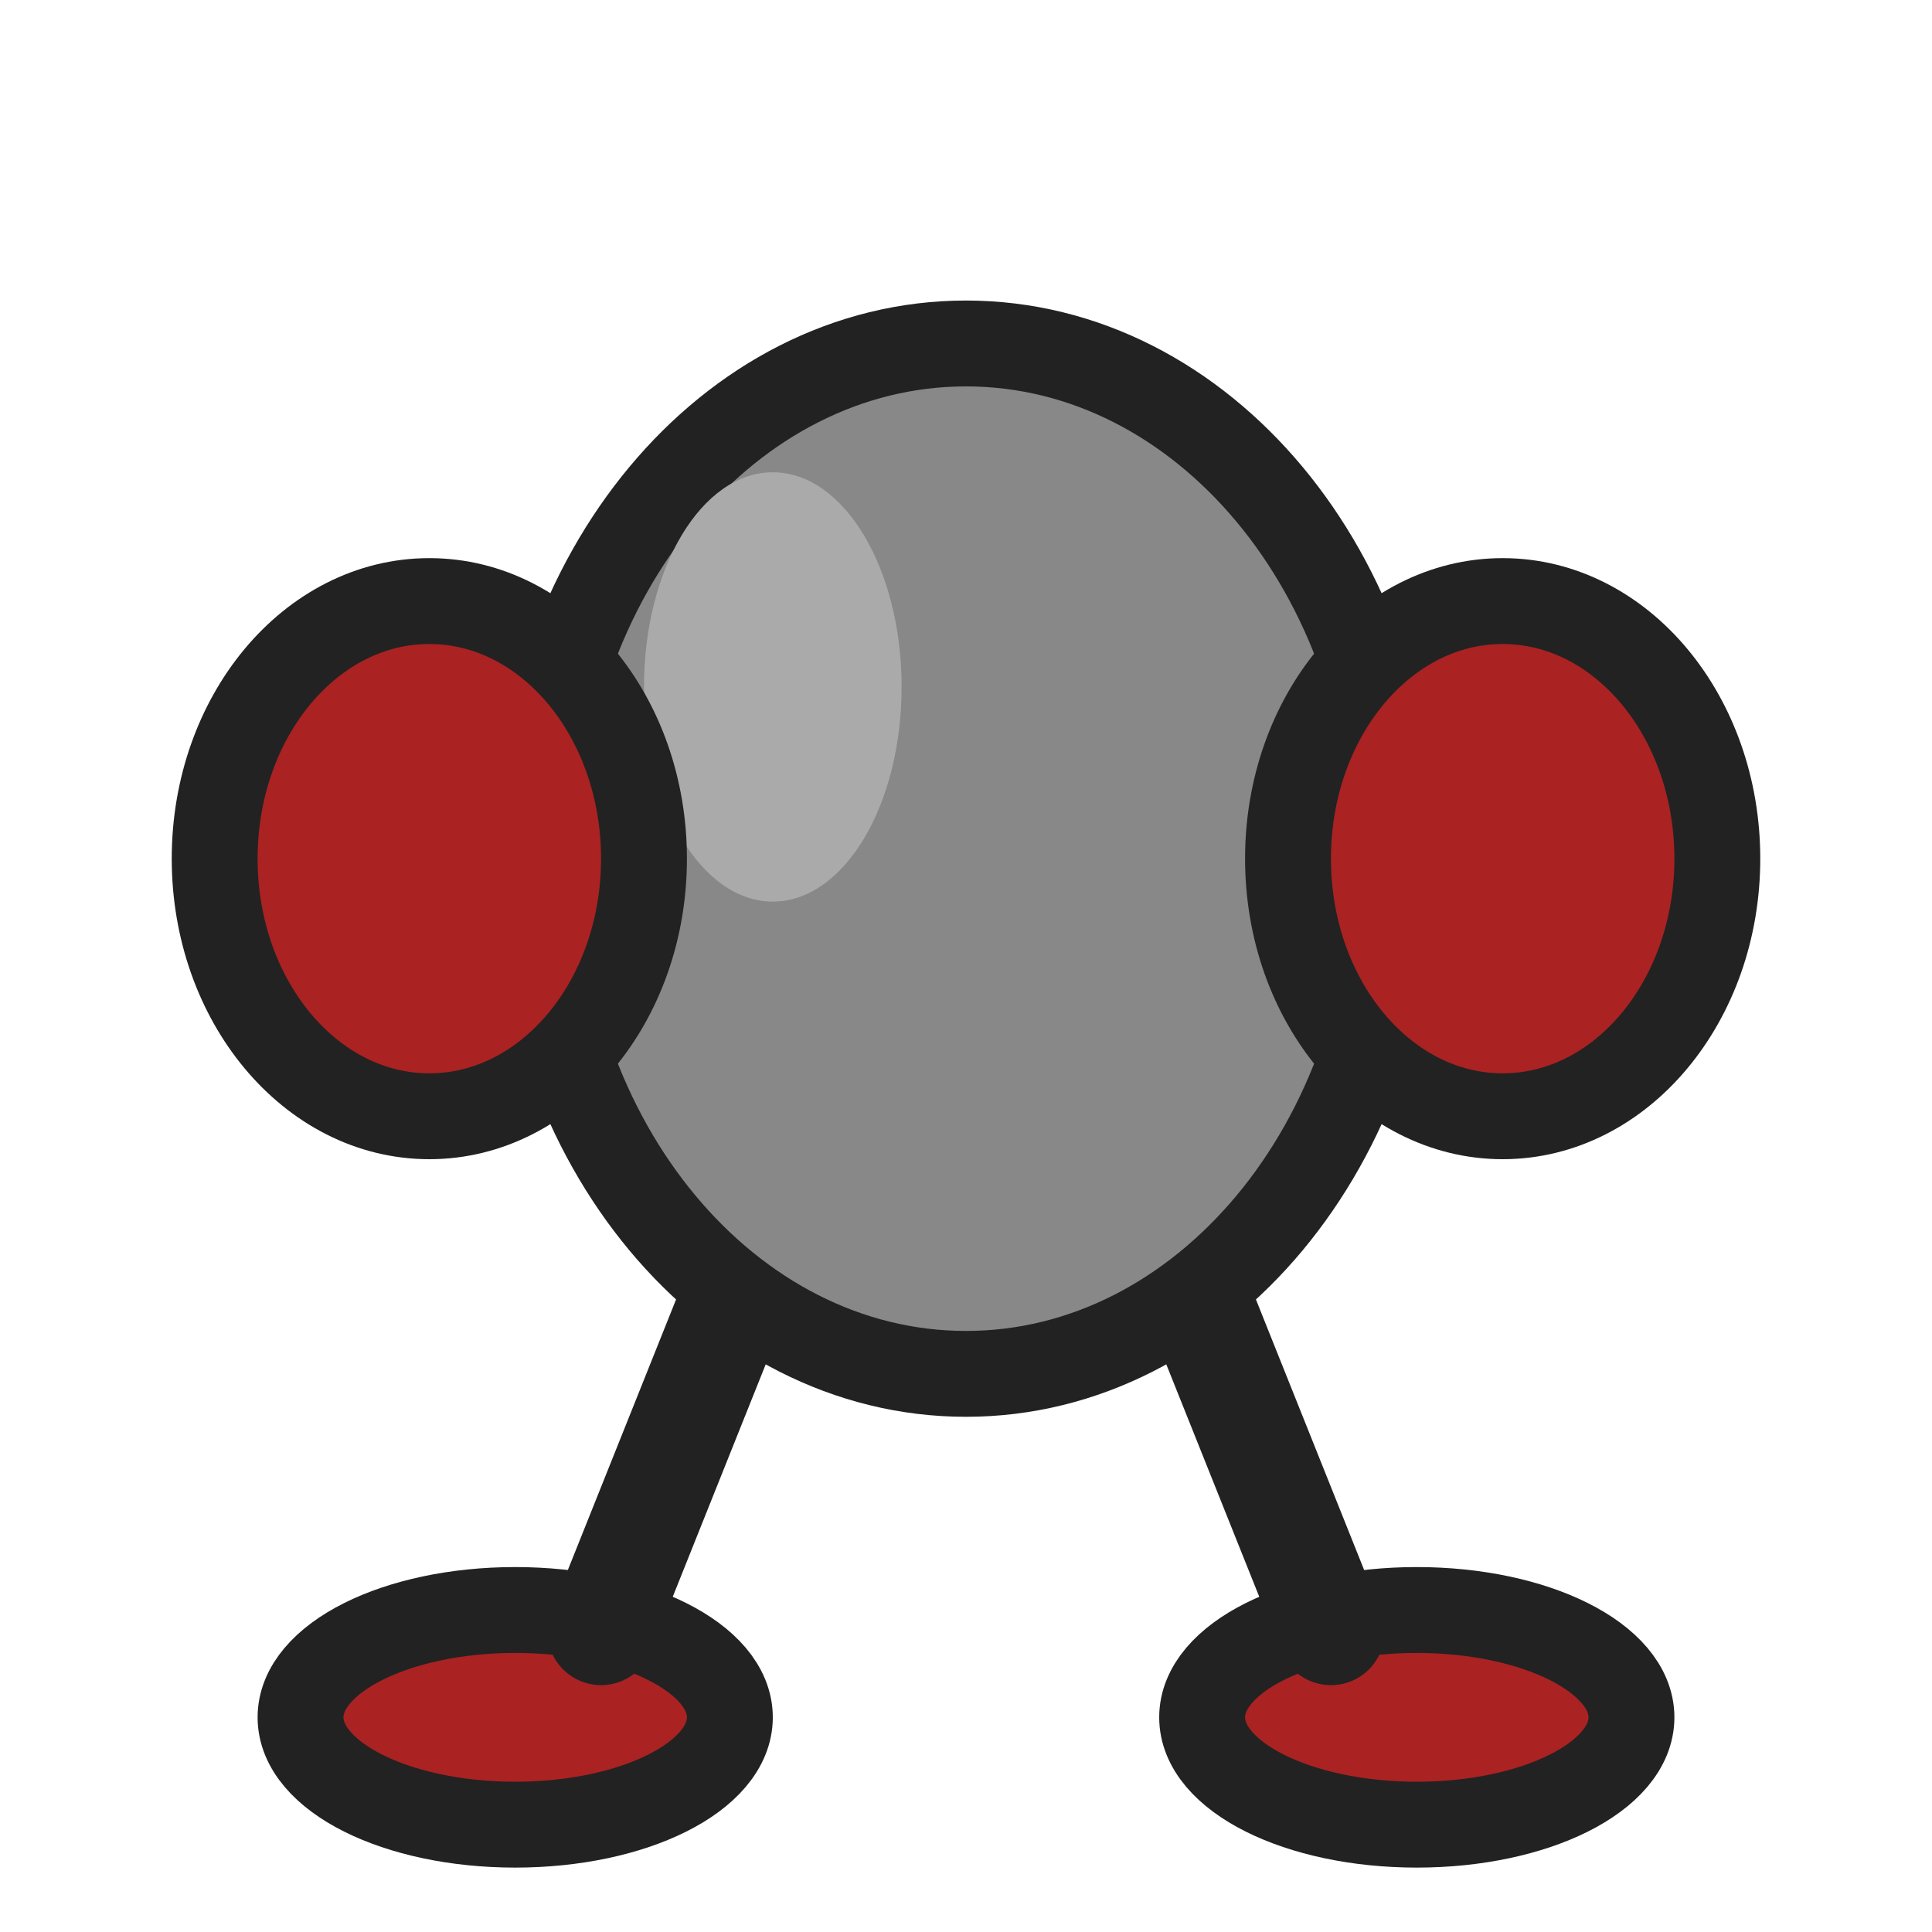
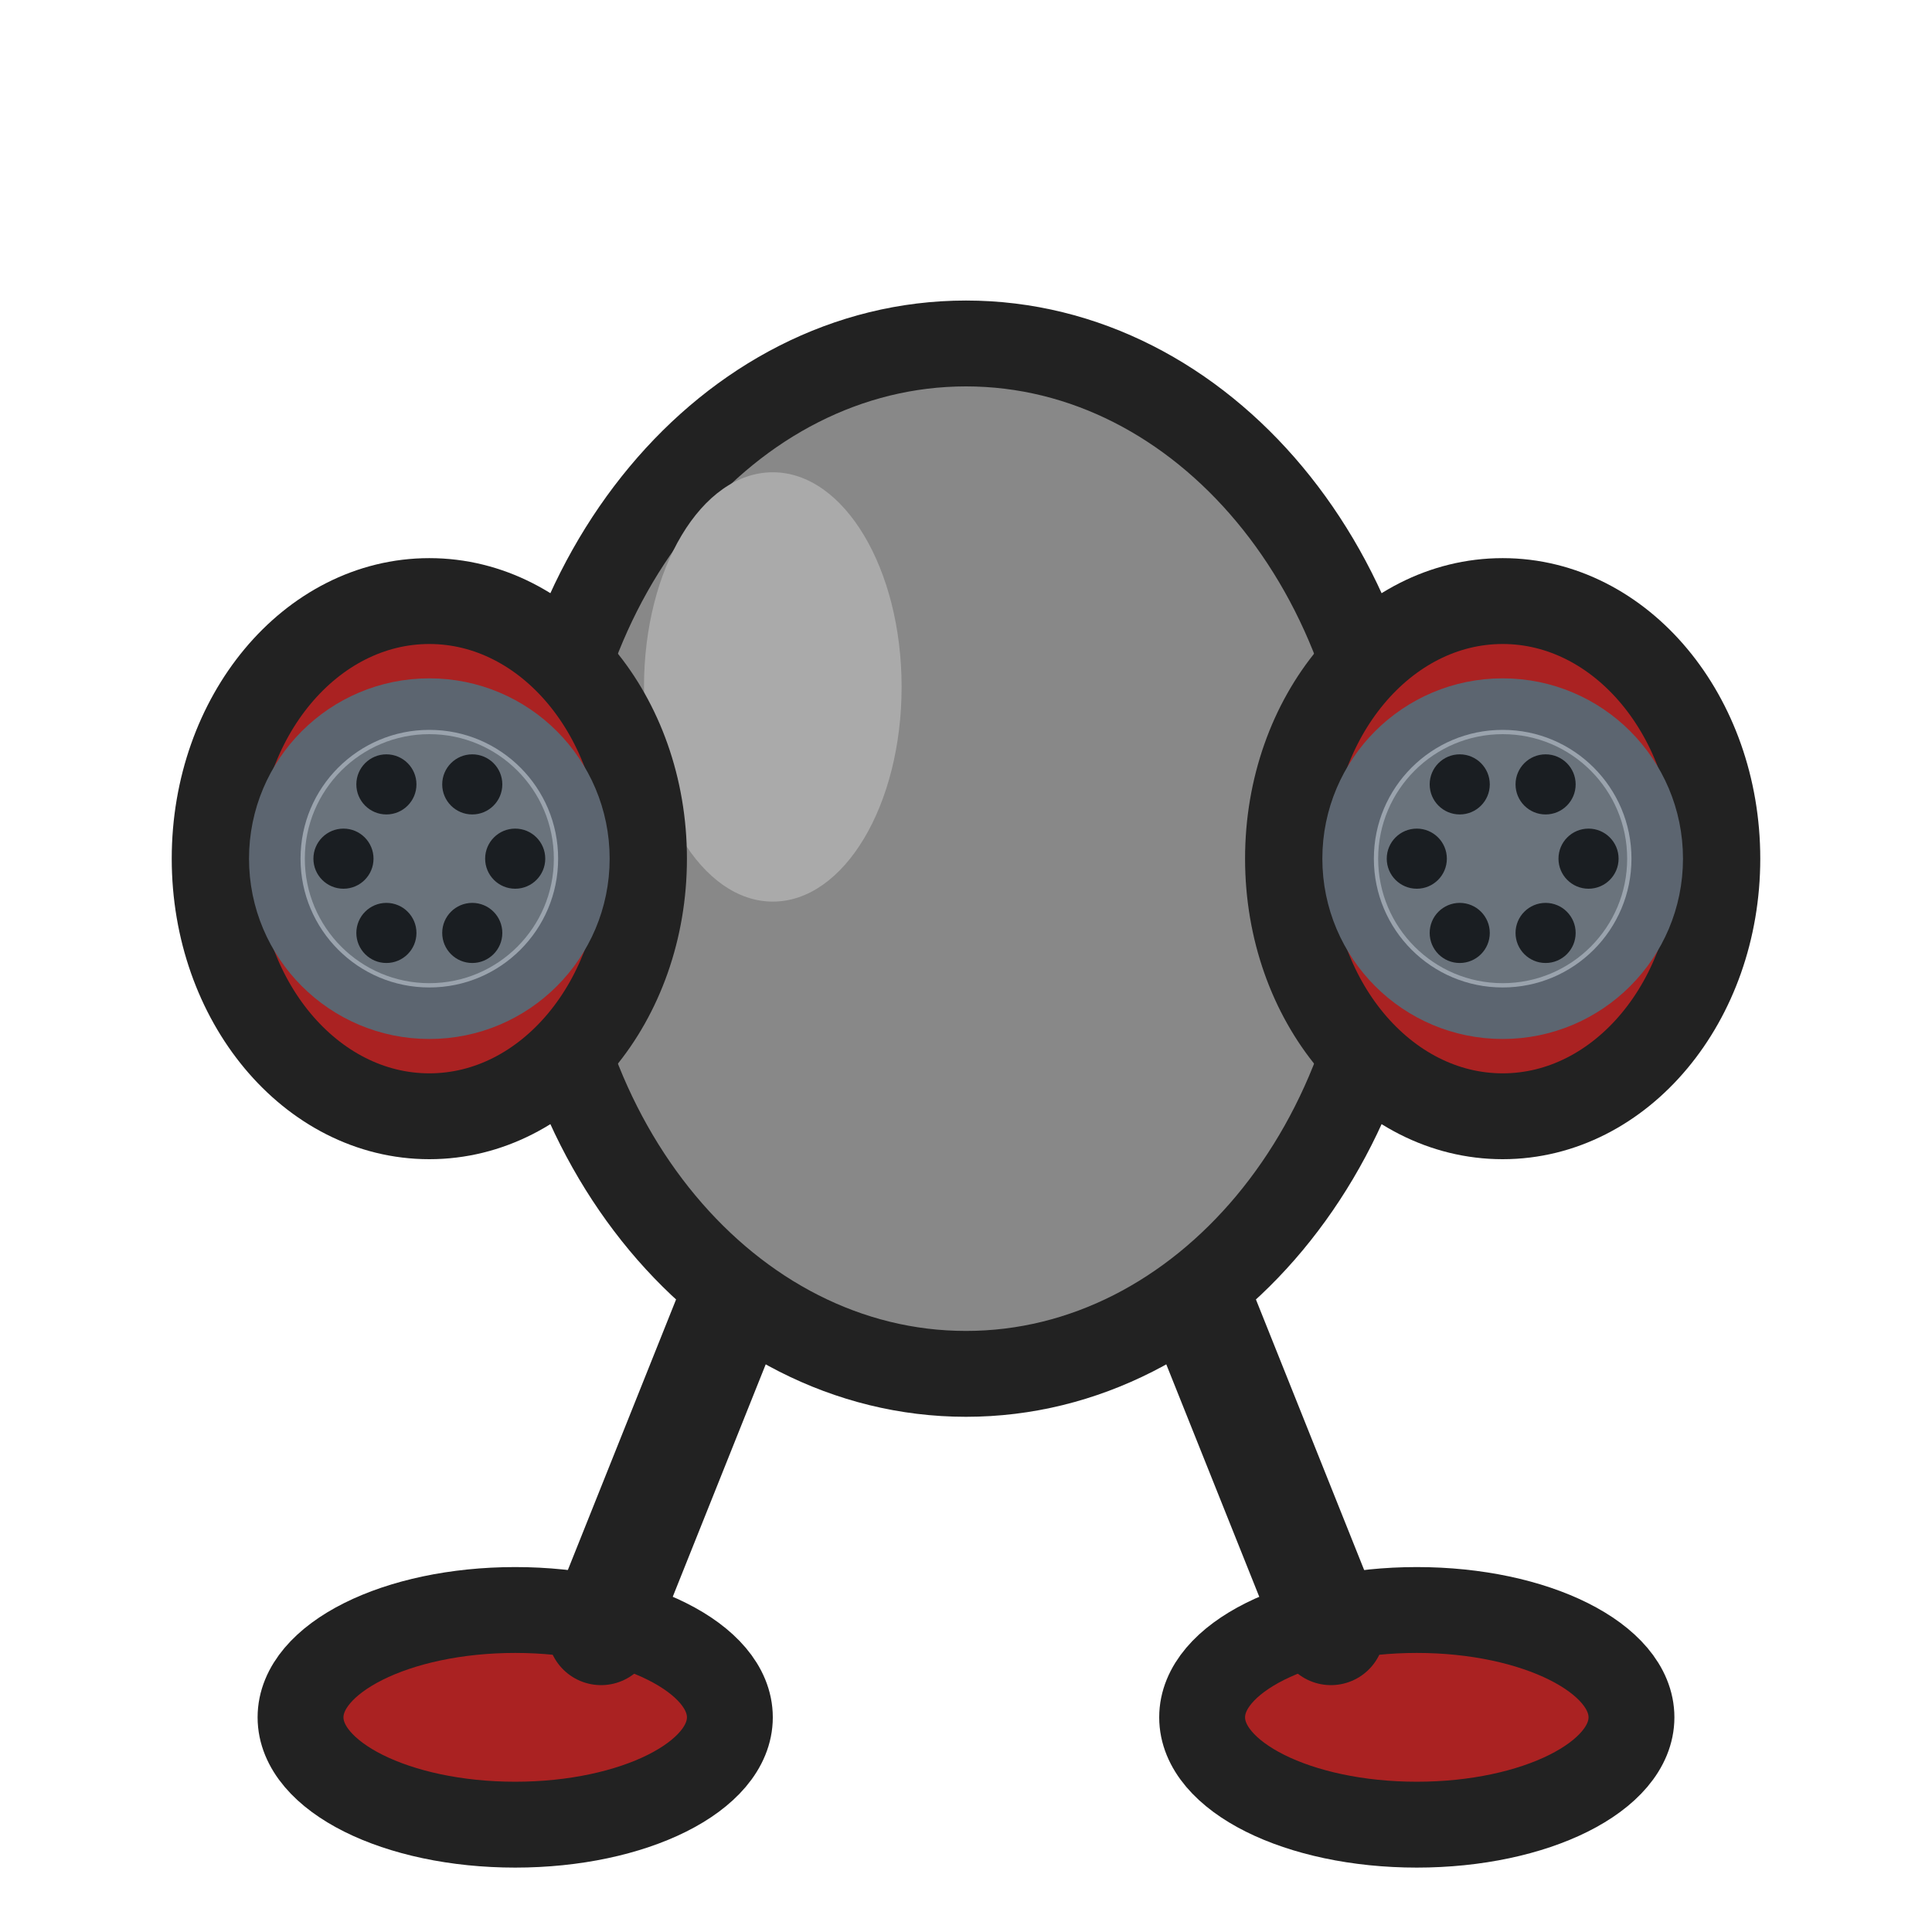
<svg xmlns="http://www.w3.org/2000/svg" viewBox="0 0 45 45">
  <g stroke="#222" stroke-linecap="round" stroke-linejoin="round" stroke-width="2">
    <ellipse fill="#a22" cx="12" cy="40" rx="5" ry="2.5" />
    <ellipse fill="#a22" cx="33" cy="40" rx="5" ry="2.5" />
    <line x1="14" y1="38" x2="18" y2="28" stroke-width="2.5" />
    <line x1="31" y1="38" x2="27" y2="28" stroke-width="2.5" />
    <ellipse fill="#888" cx="22.5" cy="20" rx="10" ry="12" />
    <ellipse fill="#aaa" cx="18" cy="16" rx="3" ry="5" stroke="none" />
    <ellipse fill="#a22" cx="10" cy="20" rx="5" ry="6" />
+     <circle fill="#9aa3ad" cx="10" cy="20" r="3.6" stroke="#5c6570" stroke-width="1.2" />
+     <circle fill="#6a737c" cx="10" cy="20" r="2.9" stroke="none" />
+     <circle fill="#1a1e22" cx="12" cy="20" r="0.7" stroke="none" />
+     <circle fill="#1a1e22" cx="11" cy="21.73" r="0.7" stroke="none" />
+     <circle fill="#1a1e22" cx="9" cy="21.73" r="0.7" stroke="none" />
+     <circle fill="#1a1e22" cx="8" cy="20" r="0.7" stroke="none" />
+     <circle fill="#1a1e22" cx="9" cy="18.27" r="0.7" stroke="none" />
+     <circle fill="#1a1e22" cx="11" cy="18.27" r="0.7" stroke="none" />
    <ellipse fill="#a22" cx="35" cy="20" rx="5" ry="6" />
+     <circle fill="#9aa3ad" cx="35" cy="20" r="3.6" stroke="#5c6570" stroke-width="1.2" />
+     <circle fill="#6a737c" cx="35" cy="20" r="2.9" stroke="none" />
+     <circle fill="#1a1e22" cx="37" cy="20" r="0.7" stroke="none" />
+     <circle fill="#1a1e22" cx="36" cy="21.73" r="0.7" stroke="none" />
+     <circle fill="#1a1e22" cx="34" cy="21.73" r="0.7" stroke="none" />
+     <circle fill="#1a1e22" cx="33" cy="20" r="0.7" stroke="none" />
+     <circle fill="#1a1e22" cx="34" cy="18.27" r="0.7" stroke="none" />
+     <circle fill="#1a1e22" cx="36" cy="18.27" r="0.7" stroke="none" />
  </g>
</svg>
